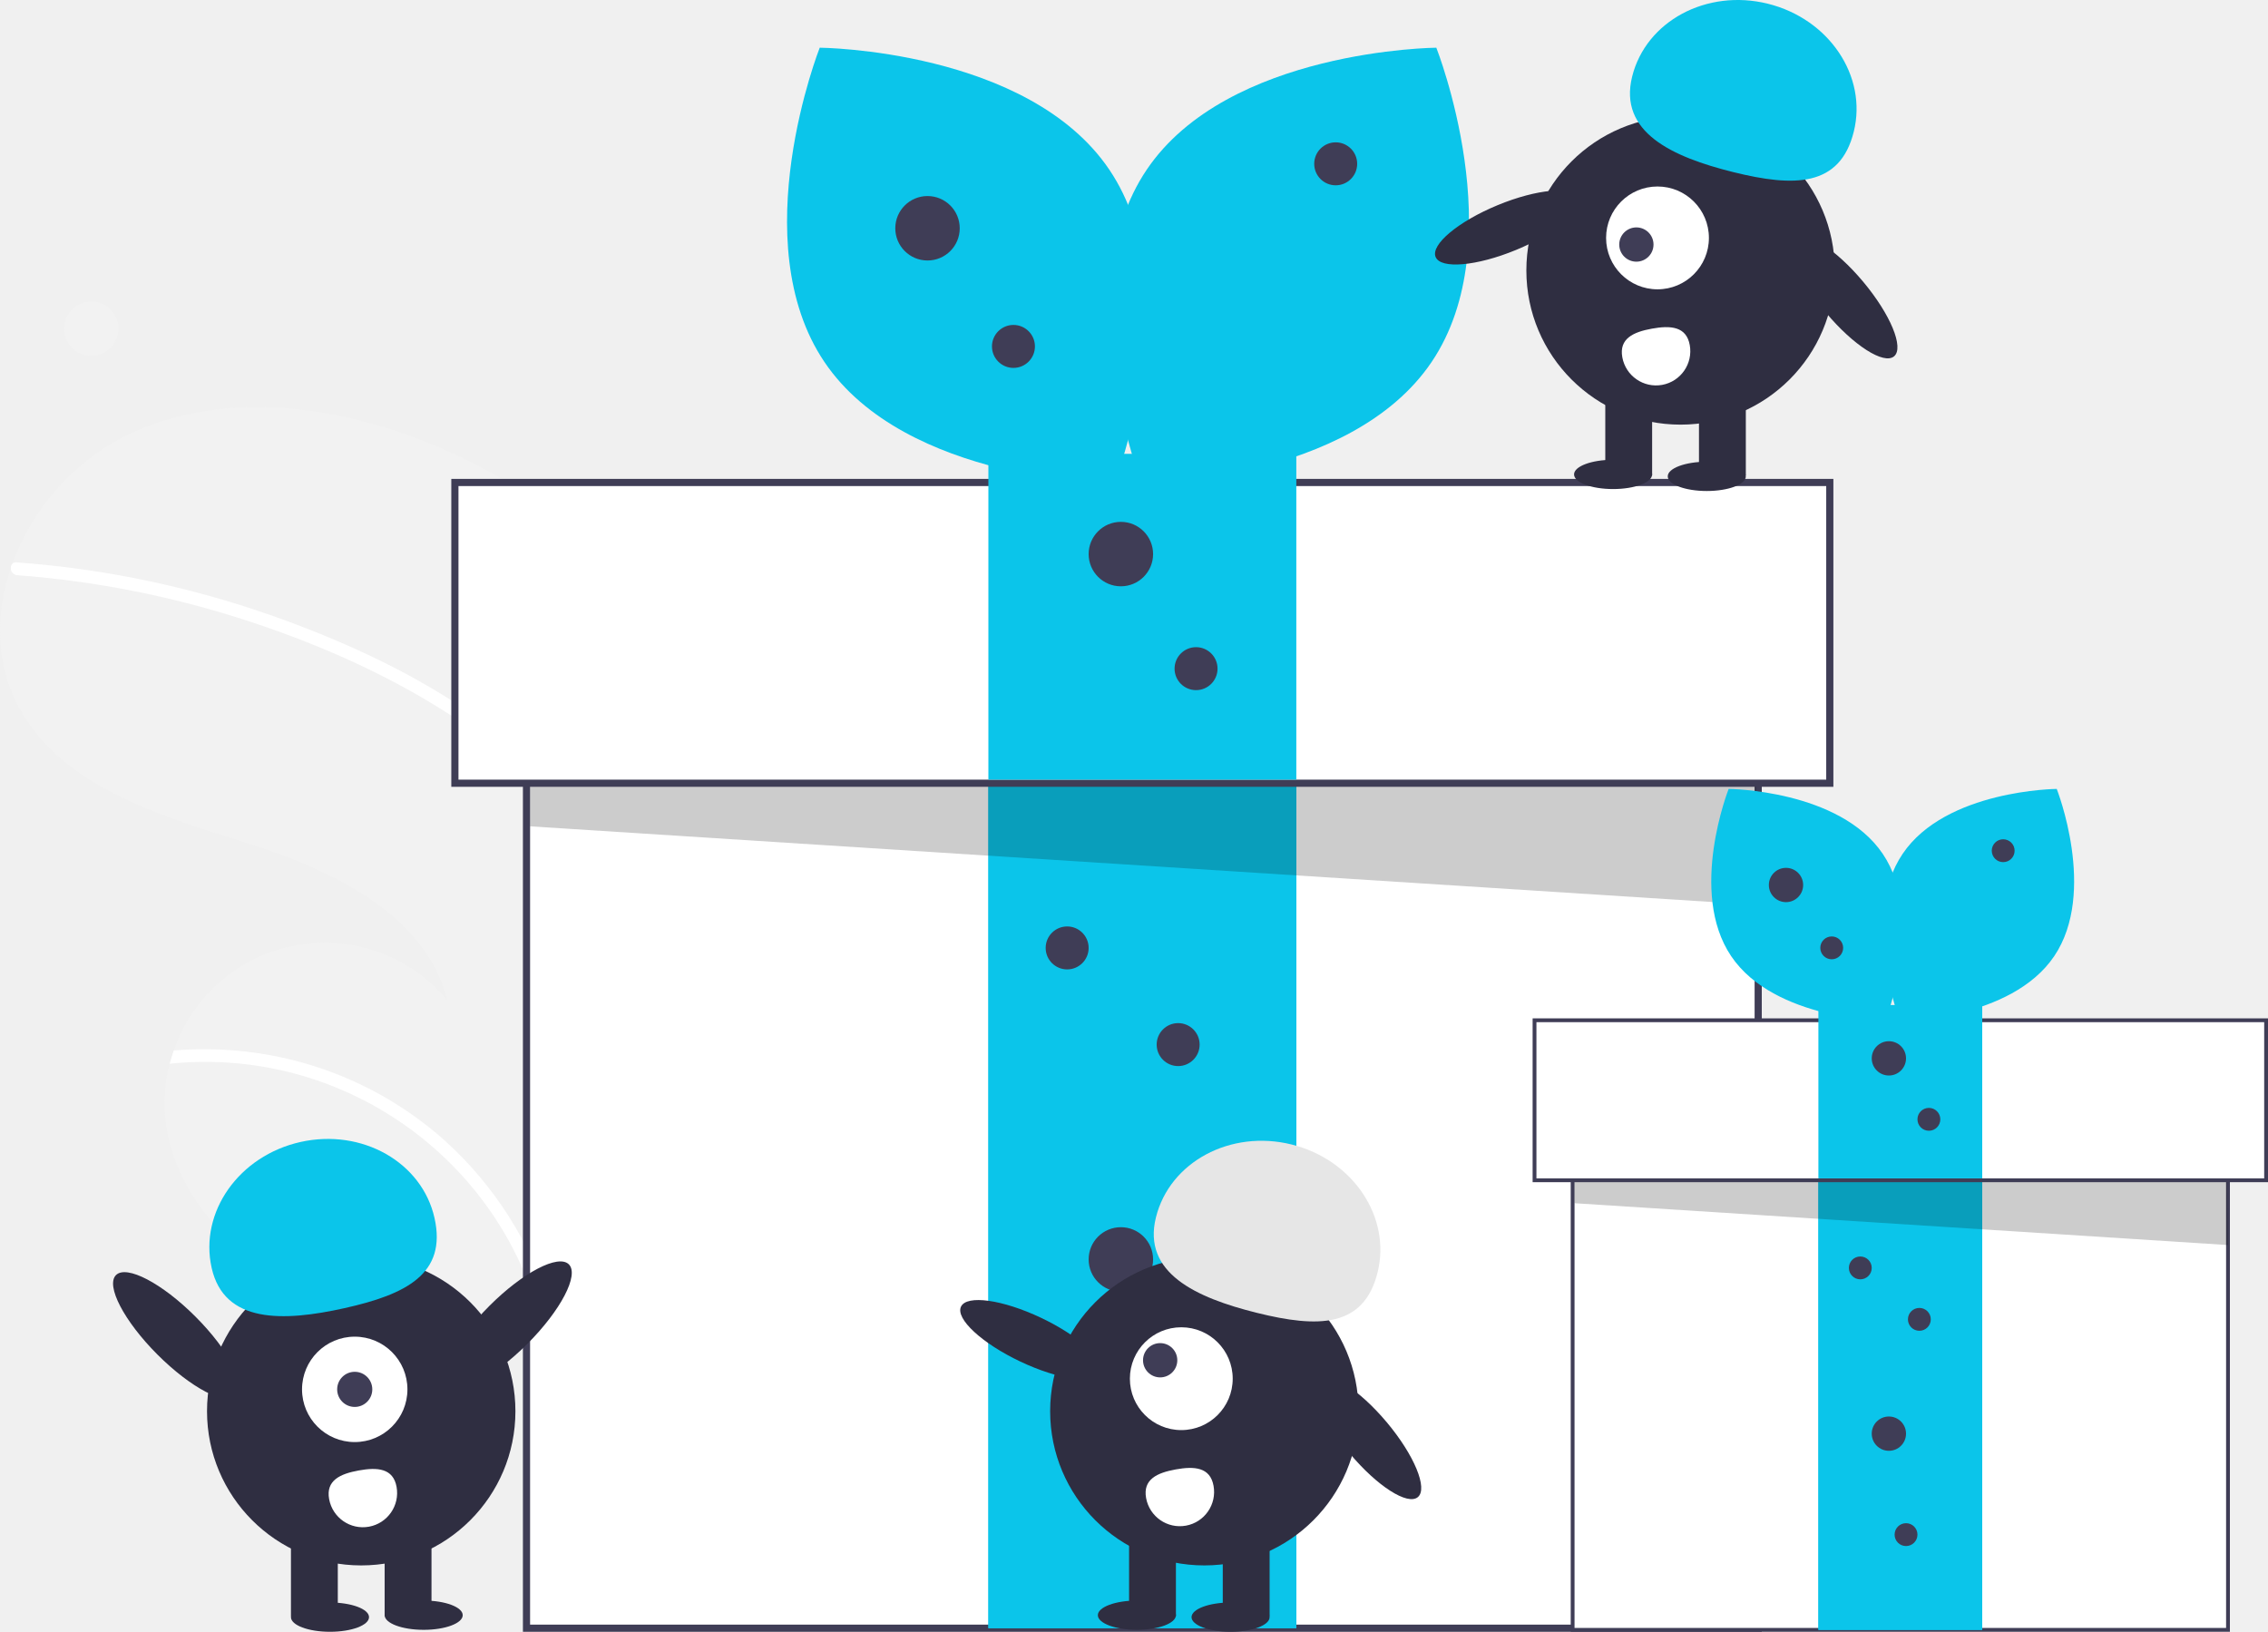
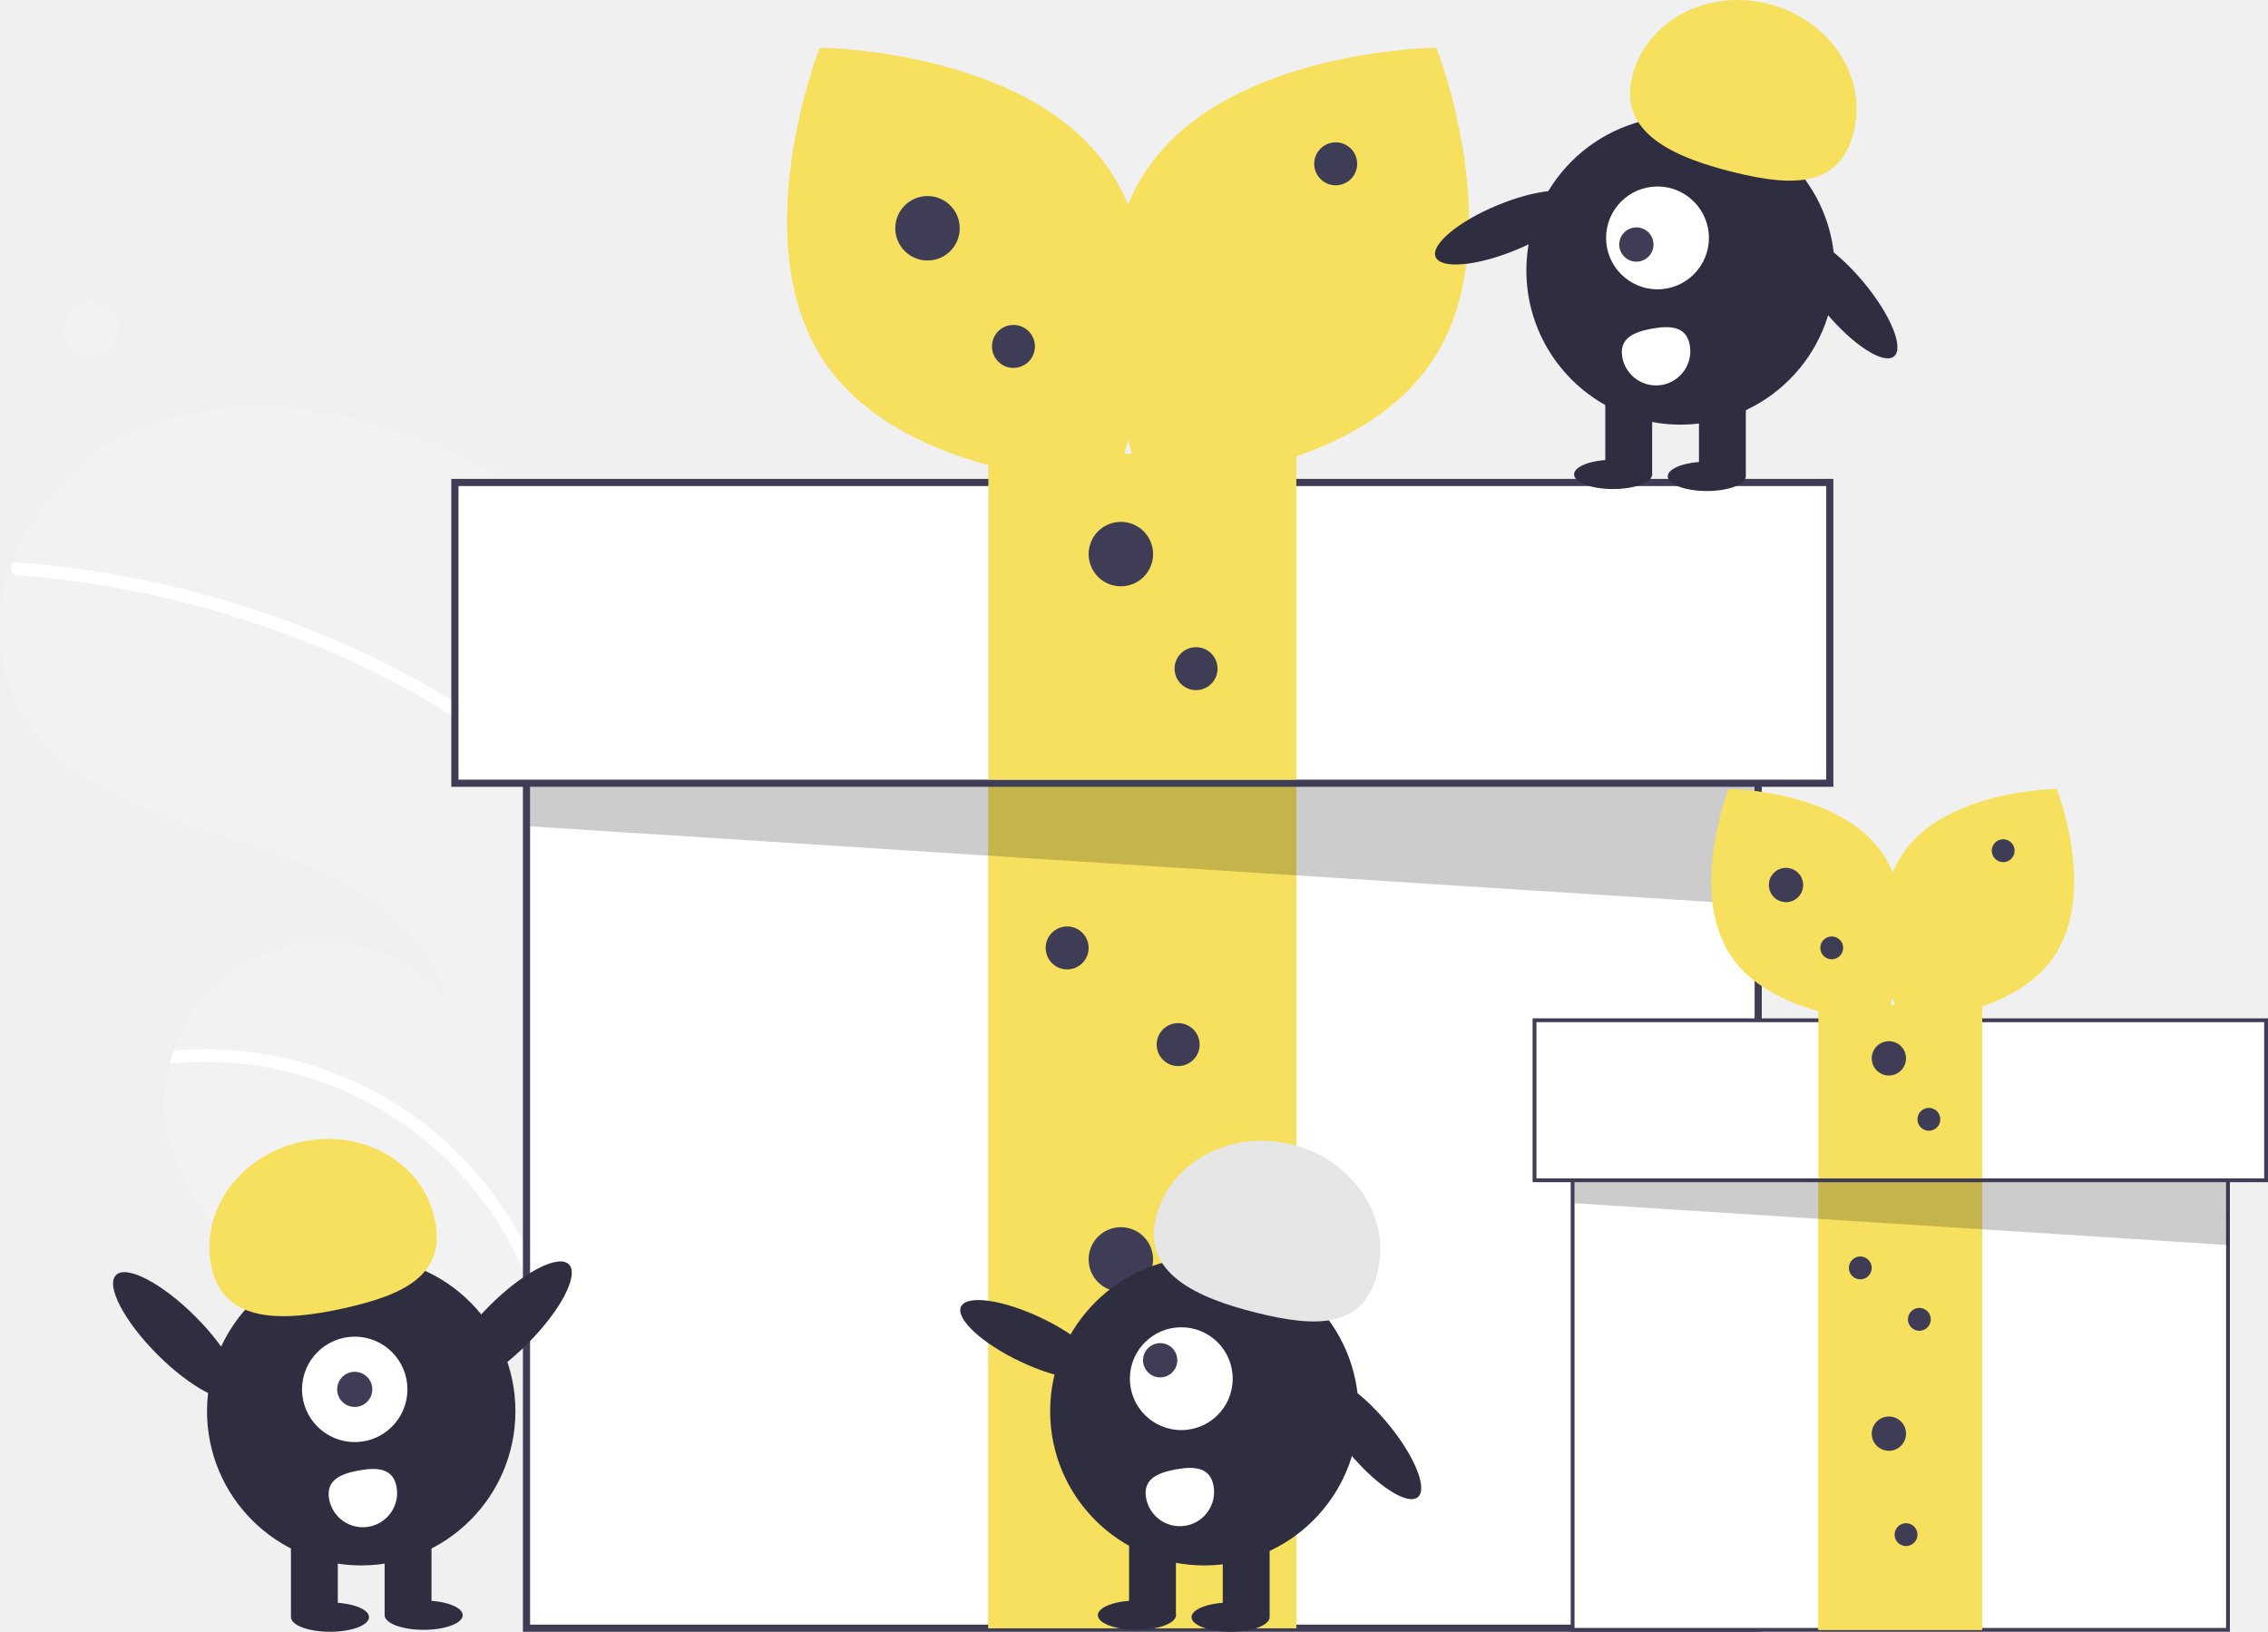
<svg xmlns="http://www.w3.org/2000/svg" id="a4baa7a1-c1fd-441f-b894-2b913f22f48f" data-name="Layer 1" width="633.43" height="455.755" viewBox="0 0 633.43 455.755">
  <path d="M428.066,358.644c1.341.834,2.657,1.683,3.971,2.561A336.159,336.159,0,0,1,455.488,470.698q.303,6.514.308,13.008a326.406,326.406,0,0,1-14.018,95.838q-.745,2.454-1.522,4.887c-.371,1.164-.749,2.34-1.16,3.495-.436.592-.866,1.174-1.295,1.755-.03.026-.057.069-.088.095-.173.235-.346.469-.502.699-.743.997-1.496,1.987-2.239,2.984l.625.043,1.567.1-.006.011c-.526-.011-1.063-.028-1.594-.056-.193.001-.403.005-.6-.012-.176-.003-.362-.014-.537-.017-22.601-.612-45.73-1.74-66.296-10.983-21.526-9.682-39.787-30.615-38.859-54.192a42.317,42.317,0,0,1,1.397-9.138c.333-1.247.727-2.472,1.149-3.695a44.556,44.556,0,0,1,76.442-13.991c-6.169-24.245-32.654-36.617-56.507-44.138-23.871-7.517-50.729-15.381-62.924-37.226-6.809-12.156-6.973-26.32-2.53-39.399.135-.391.277-.793.43-1.188a65.015,65.015,0,0,1,31.351-35.591c27.279-13.506,60.427-8.741,88.378,3.314A161.159,161.159,0,0,1,428.066,358.644Z" transform="translate(-283.2849 -222.1224)" fill="#f2f2f2" />
  <path d="M349.879,515.619a100.32,100.32,0,0,1,57.724,25.15,102.656,102.656,0,0,1,29.19,45.794c.317,1.008.605,2.013.876,3.023.542-1.031,1.068-2.086,1.588-3.13.335-.669.676-1.348,1-2.023-.371,1.164-.749,2.34-1.16,3.495-.436.592-.866,1.174-1.295,1.755-.03.026-.057.069-.088.095-.173.235-.346.469-.502.699-.743.997-1.496,1.987-2.239,2.984l.625.043,1.567.1-.006.011c-.526-.011-1.063-.028-1.594-.056-.193.001-.403.005-.6-.012-.065-.306-.147-.607-.229-.91a96.93,96.93,0,0,0-104.066-73.42c.333-1.247.727-2.472,1.149-3.695A103.693,103.693,0,0,1,349.879,515.619Z" transform="translate(-283.2849 -222.1224)" fill="#fff" />
  <path d="M421.12,425.942a110.374,110.374,0,0,1,22.605,22.761,91.571,91.571,0,0,1,8.636,14.665c1.146,2.388,2.189,4.846,3.128,7.33q.303,6.514.308,13.008a94.571,94.571,0,0,0-2.911-9.67c-.594-1.74-1.254-3.446-1.955-5.132-7.862-18.885-22.106-33.796-38.905-45.132-18.002-12.13-38.296-21.236-58.864-28.007a271.664,271.664,0,0,0-65.071-12.987,1.948,1.948,0,0,1-1.79-2.012,1.676,1.676,0,0,1,.43-1.188,1.392,1.392,0,0,1,1.195-.38c2.732.204,5.457.42,8.182.709a274.884,274.884,0,0,1,66.369,15.32C383.136,402.765,403.584,412.542,421.12,425.942Z" transform="translate(-283.2849 -222.1224)" fill="#fff" />
  <circle cx="25.496" cy="91.797" r="7.578" fill="#f2f2f2" />
  <rect x="147.046" y="161.755" width="344" height="293" fill="#fff" />
  <path d="M775.331,677.878h-346v-295h346Zm-344-2h342v-291h-342Z" transform="translate(-283.2849 -222.1224)" fill="#3f3d56" />
-   <rect x="276.046" y="218.755" width="86" height="236" fill="#0bc5ea" />
-   <rect x="276.046" y="218.755" width="86" height="236" fill="#0bc5ea" />
+   <rect x="276.046" y="218.755" width="86" height="236" fill="#F6E05E" />
+   <rect x="276.046" y="218.755" width="86" height="236" fill="#F6E05E" />
  <polygon points="148.046 183.255 148.046 230.793 491.046 252.755 490.035 194.097 148.046 183.255" opacity="0.2" />
  <rect x="127.046" y="134.755" width="384" height="84" fill="#fff" />
  <path d="M795.331,441.878h-386v-86h386Zm-384-2h382v-82h-382Z" transform="translate(-283.2849 -222.1224)" fill="#3f3d56" />
-   <rect x="276.046" y="126.755" width="86" height="91" fill="#0bc5ea" />
-   <path d="M593.123,269.534c22.701,33.652,1.312,87.775,1.312,87.775s-58.195-.436-80.897-34.088-1.312-87.775-1.312-87.775S570.422,235.882,593.123,269.534Z" transform="translate(-283.2849 -222.1224)" fill="#0bc5ea" />
-   <path d="M603.539,269.534c-22.701,33.652-1.312,87.775-1.312,87.775s58.195-.436,80.897-34.088,1.312-87.775,1.312-87.775S626.24,235.882,603.539,269.534Z" transform="translate(-283.2849 -222.1224)" fill="#0bc5ea" />
+   <rect x="276.046" y="126.755" width="86" height="91" fill="#F6E05E" />
+   <path d="M593.123,269.534c22.701,33.652,1.312,87.775,1.312,87.775s-58.195-.436-80.897-34.088-1.312-87.775-1.312-87.775S570.422,235.882,593.123,269.534Z" transform="translate(-283.2849 -222.1224)" fill="#F6E05E" />
+   <path d="M603.539,269.534c-22.701,33.652-1.312,87.775-1.312,87.775s58.195-.436,80.897-34.088,1.312-87.775,1.312-87.775S626.24,235.882,603.539,269.534Z" transform="translate(-283.2849 -222.1224)" fill="#F6E05E" />
  <circle cx="259.046" cy="63.755" r="9" fill="#3f3d56" />
  <circle cx="313.046" cy="154.755" r="9" fill="#3f3d56" />
  <circle cx="313.046" cy="351.755" r="9" fill="#3f3d56" />
  <circle cx="283.046" cy="96.755" r="6" fill="#3f3d56" />
  <circle cx="373.046" cy="45.755" r="6" fill="#3f3d56" />
  <circle cx="334.046" cy="186.755" r="6" fill="#3f3d56" />
  <circle cx="298.046" cy="264.755" r="6" fill="#3f3d56" />
  <circle cx="329.046" cy="291.755" r="6" fill="#3f3d56" />
  <circle cx="322.046" cy="404.755" r="6" fill="#3f3d56" />
  <rect x="439.22" y="299.323" width="183.037" height="155.9" fill="#fff" />
  <path d="M906.073,677.878H721.973V520.913H906.073Zm-183.037-1.064H905.009V521.977H723.037Z" transform="translate(-283.2849 -222.1224)" fill="#3f3d56" />
-   <rect x="507.859" y="329.652" width="45.759" height="125.572" fill="#0bc5ea" />
-   <rect x="507.859" y="329.652" width="45.759" height="125.572" fill="#0bc5ea" />
+   <rect x="507.859" y="329.652" width="45.759" height="125.572" fill="#F6E05E" />
+   <rect x="507.859" y="329.652" width="45.759" height="125.572" fill="#F6E05E" />
  <polygon points="439.752 310.763 439.752 336.057 622.257 347.742 621.719 316.532 439.752 310.763" opacity="0.2" />
  <rect x="428.578" y="284.957" width="204.32" height="44.695" fill="#fff" />
  <path d="M916.715,552.306h-205.384V506.547H916.715Zm-204.32-1.064H915.651V507.611H712.395Z" transform="translate(-283.2849 -222.1224)" fill="#3f3d56" />
-   <rect x="507.859" y="280.7" width="45.759" height="48.42" fill="#0bc5ea" />
-   <path d="M809.124,460.605c12.079,17.905.698,46.704.698,46.704s-30.965-.232-43.044-18.138-.698-46.704-.698-46.704S797.045,442.699,809.124,460.605Z" transform="translate(-283.2849 -222.1224)" fill="#0bc5ea" />
-   <path d="M814.666,460.605c-12.079,17.905-.698,46.704-.698,46.704s30.965-.232,43.044-18.138.698-46.704.698-46.704S826.745,442.699,814.666,460.605Z" transform="translate(-283.2849 -222.1224)" fill="#0bc5ea" />
+   <rect x="507.859" y="280.7" width="45.759" height="48.42" fill="#F6E05E" />
+   <path d="M809.124,460.605c12.079,17.905.698,46.704.698,46.704s-30.965-.232-43.044-18.138-.698-46.704-.698-46.704S797.045,442.699,809.124,460.605Z" transform="translate(-283.2849 -222.1224)" fill="#F6E05E" />
+   <path d="M814.666,460.605c-12.079,17.905-.698,46.704-.698,46.704s30.965-.232,43.044-18.138.698-46.704.698-46.704S826.745,442.699,814.666,460.605Z" transform="translate(-283.2849 -222.1224)" fill="#F6E05E" />
  <circle cx="498.813" cy="247.179" r="4.789" fill="#3f3d56" />
  <circle cx="527.546" cy="295.598" r="4.789" fill="#3f3d56" />
  <circle cx="527.546" cy="400.419" r="4.789" fill="#3f3d56" />
  <circle cx="511.583" cy="264.737" r="3.192" fill="#3f3d56" />
  <circle cx="559.471" cy="237.601" r="3.192" fill="#3f3d56" />
  <circle cx="538.72" cy="312.625" r="3.192" fill="#3f3d56" />
  <circle cx="519.565" cy="354.127" r="3.192" fill="#3f3d56" />
  <circle cx="536.059" cy="368.494" r="3.192" fill="#3f3d56" />
  <circle cx="532.335" cy="428.619" r="3.192" fill="#3f3d56" />
  <ellipse cx="571.139" cy="596.292" rx="6.76" ry="21.534" transform="translate(-495.6615 634.6811) rotate(-64.62574)" fill="#2f2e41" />
  <ellipse cx="665.455" cy="623.753" rx="6.76" ry="21.534" transform="translate(-528.4844 350.5745) rotate(-39.93837)" fill="#2f2e41" />
  <circle cx="336.363" cy="394.153" r="43.067" fill="#2f2e41" />
  <rect x="341.508" y="427.952" width="13.084" height="23.442" fill="#2f2e41" />
  <rect x="315.34" y="427.952" width="13.084" height="23.442" fill="#2f2e41" />
  <ellipse cx="343.688" cy="451.667" rx="10.903" ry="4.089" fill="#2f2e41" />
  <ellipse cx="317.521" cy="451.121" rx="10.903" ry="4.089" fill="#2f2e41" />
  <path d="M606.125,562.138c3.846-15.487,20.821-24.601,37.915-20.356s27.834,20.24,23.989,35.727-16.604,15.537-33.698,11.292S602.279,577.625,606.125,562.138Z" transform="translate(-283.2849 -222.1224)" fill="#e6e6e6" />
  <circle cx="329.924" cy="385.065" r="14.359" fill="#fff" />
  <circle cx="324.023" cy="379.918" r="4.786" fill="#3f3d56" />
  <path d="M622.216,637.103a9.572,9.572,0,1,1-18.835,3.429h0l-.003-.018c-.942-5.202,3.08-7.043,8.283-7.985S621.275,631.901,622.216,637.103Z" transform="translate(-283.2849 -222.1224)" fill="#fff" />
  <ellipse cx="704.139" cy="285.673" rx="21.534" ry="6.76" transform="translate(-339.0131 68.32177) rotate(-22.4424)" fill="#2f2e41" />
  <ellipse cx="798.455" cy="305.135" rx="6.76" ry="21.534" transform="translate(-292.919 361.6333) rotate(-39.93837)" fill="#2f2e41" />
  <circle cx="469.363" cy="75.535" r="43.067" fill="#2f2e41" />
  <rect x="474.508" y="109.334" width="13.084" height="23.442" fill="#2f2e41" />
  <rect x="448.34" y="109.334" width="13.084" height="23.442" fill="#2f2e41" />
  <ellipse cx="476.688" cy="133.048" rx="10.903" ry="4.089" fill="#2f2e41" />
  <ellipse cx="450.521" cy="132.503" rx="10.903" ry="4.089" fill="#2f2e41" />
-   <path d="M739.125,243.52c3.846-15.487,20.821-24.601,37.915-20.356s27.834,20.24,23.989,35.727-16.604,15.537-33.698,11.292S735.279,259.007,739.125,243.52Z" transform="translate(-283.2849 -222.1224)" fill="#0bc5ea" />
+   <path d="M739.125,243.52c3.846-15.487,20.821-24.601,37.915-20.356s27.834,20.24,23.989,35.727-16.604,15.537-33.698,11.292S735.279,259.007,739.125,243.52Z" transform="translate(-283.2849 -222.1224)" fill="#F6E05E" />
  <circle cx="462.924" cy="66.447" r="14.359" fill="#fff" />
  <circle cx="457.023" cy="68.3" r="4.786" fill="#3f3d56" />
  <path d="M755.216,318.485a9.572,9.572,0,1,1-18.835,3.429h0l-.003-.018c-.942-5.202,3.08-7.043,8.283-7.985S754.275,313.283,755.216,318.485Z" transform="translate(-283.2849 -222.1224)" fill="#fff" />
  <circle cx="100.885" cy="394.153" r="43.067" fill="#2f2e41" />
  <rect x="81.259" y="427.952" width="13.084" height="23.442" fill="#2f2e41" />
  <rect x="107.426" y="427.952" width="13.084" height="23.442" fill="#2f2e41" />
  <ellipse cx="92.162" cy="451.667" rx="10.903" ry="4.089" fill="#2f2e41" />
  <ellipse cx="118.33" cy="451.121" rx="10.903" ry="4.089" fill="#2f2e41" />
-   <path d="M342.393,576.224c-3.477-15.574,7.639-31.31,24.829-35.149s33.944,5.675,37.422,21.249-7.915,21.318-25.105,25.156S345.87,591.797,342.393,576.224Z" transform="translate(-283.2849 -222.1224)" fill="#0bc5ea" />
+   <path d="M342.393,576.224c-3.477-15.574,7.639-31.31,24.829-35.149s33.944,5.675,37.422,21.249-7.915,21.318-25.105,25.156S345.87,591.797,342.393,576.224Z" transform="translate(-283.2849 -222.1224)" fill="#F6E05E" />
  <ellipse cx="425.273" cy="592.154" rx="23.892" ry="7.501" transform="translate(-577.4867 252.3064) rotate(-45.0221)" fill="#2f2e41" />
  <ellipse cx="332.568" cy="595.154" rx="7.501" ry="23.892" transform="translate(-606.6437 187.1021) rotate(-44.9779)" fill="#2f2e41" />
  <circle cx="99.073" cy="388.049" r="14.719" fill="#fff" />
  <circle cx="99.073" cy="388.049" r="4.906" fill="#3f3d56" />
  <path d="M394.042,637.394a9.572,9.572,0,1,1-18.835,3.429h0l-.003-.018c-.942-5.202,3.08-7.043,8.283-7.985S393.1,632.192,394.042,637.394Z" transform="translate(-283.2849 -222.1224)" fill="#fff" />
</svg>
